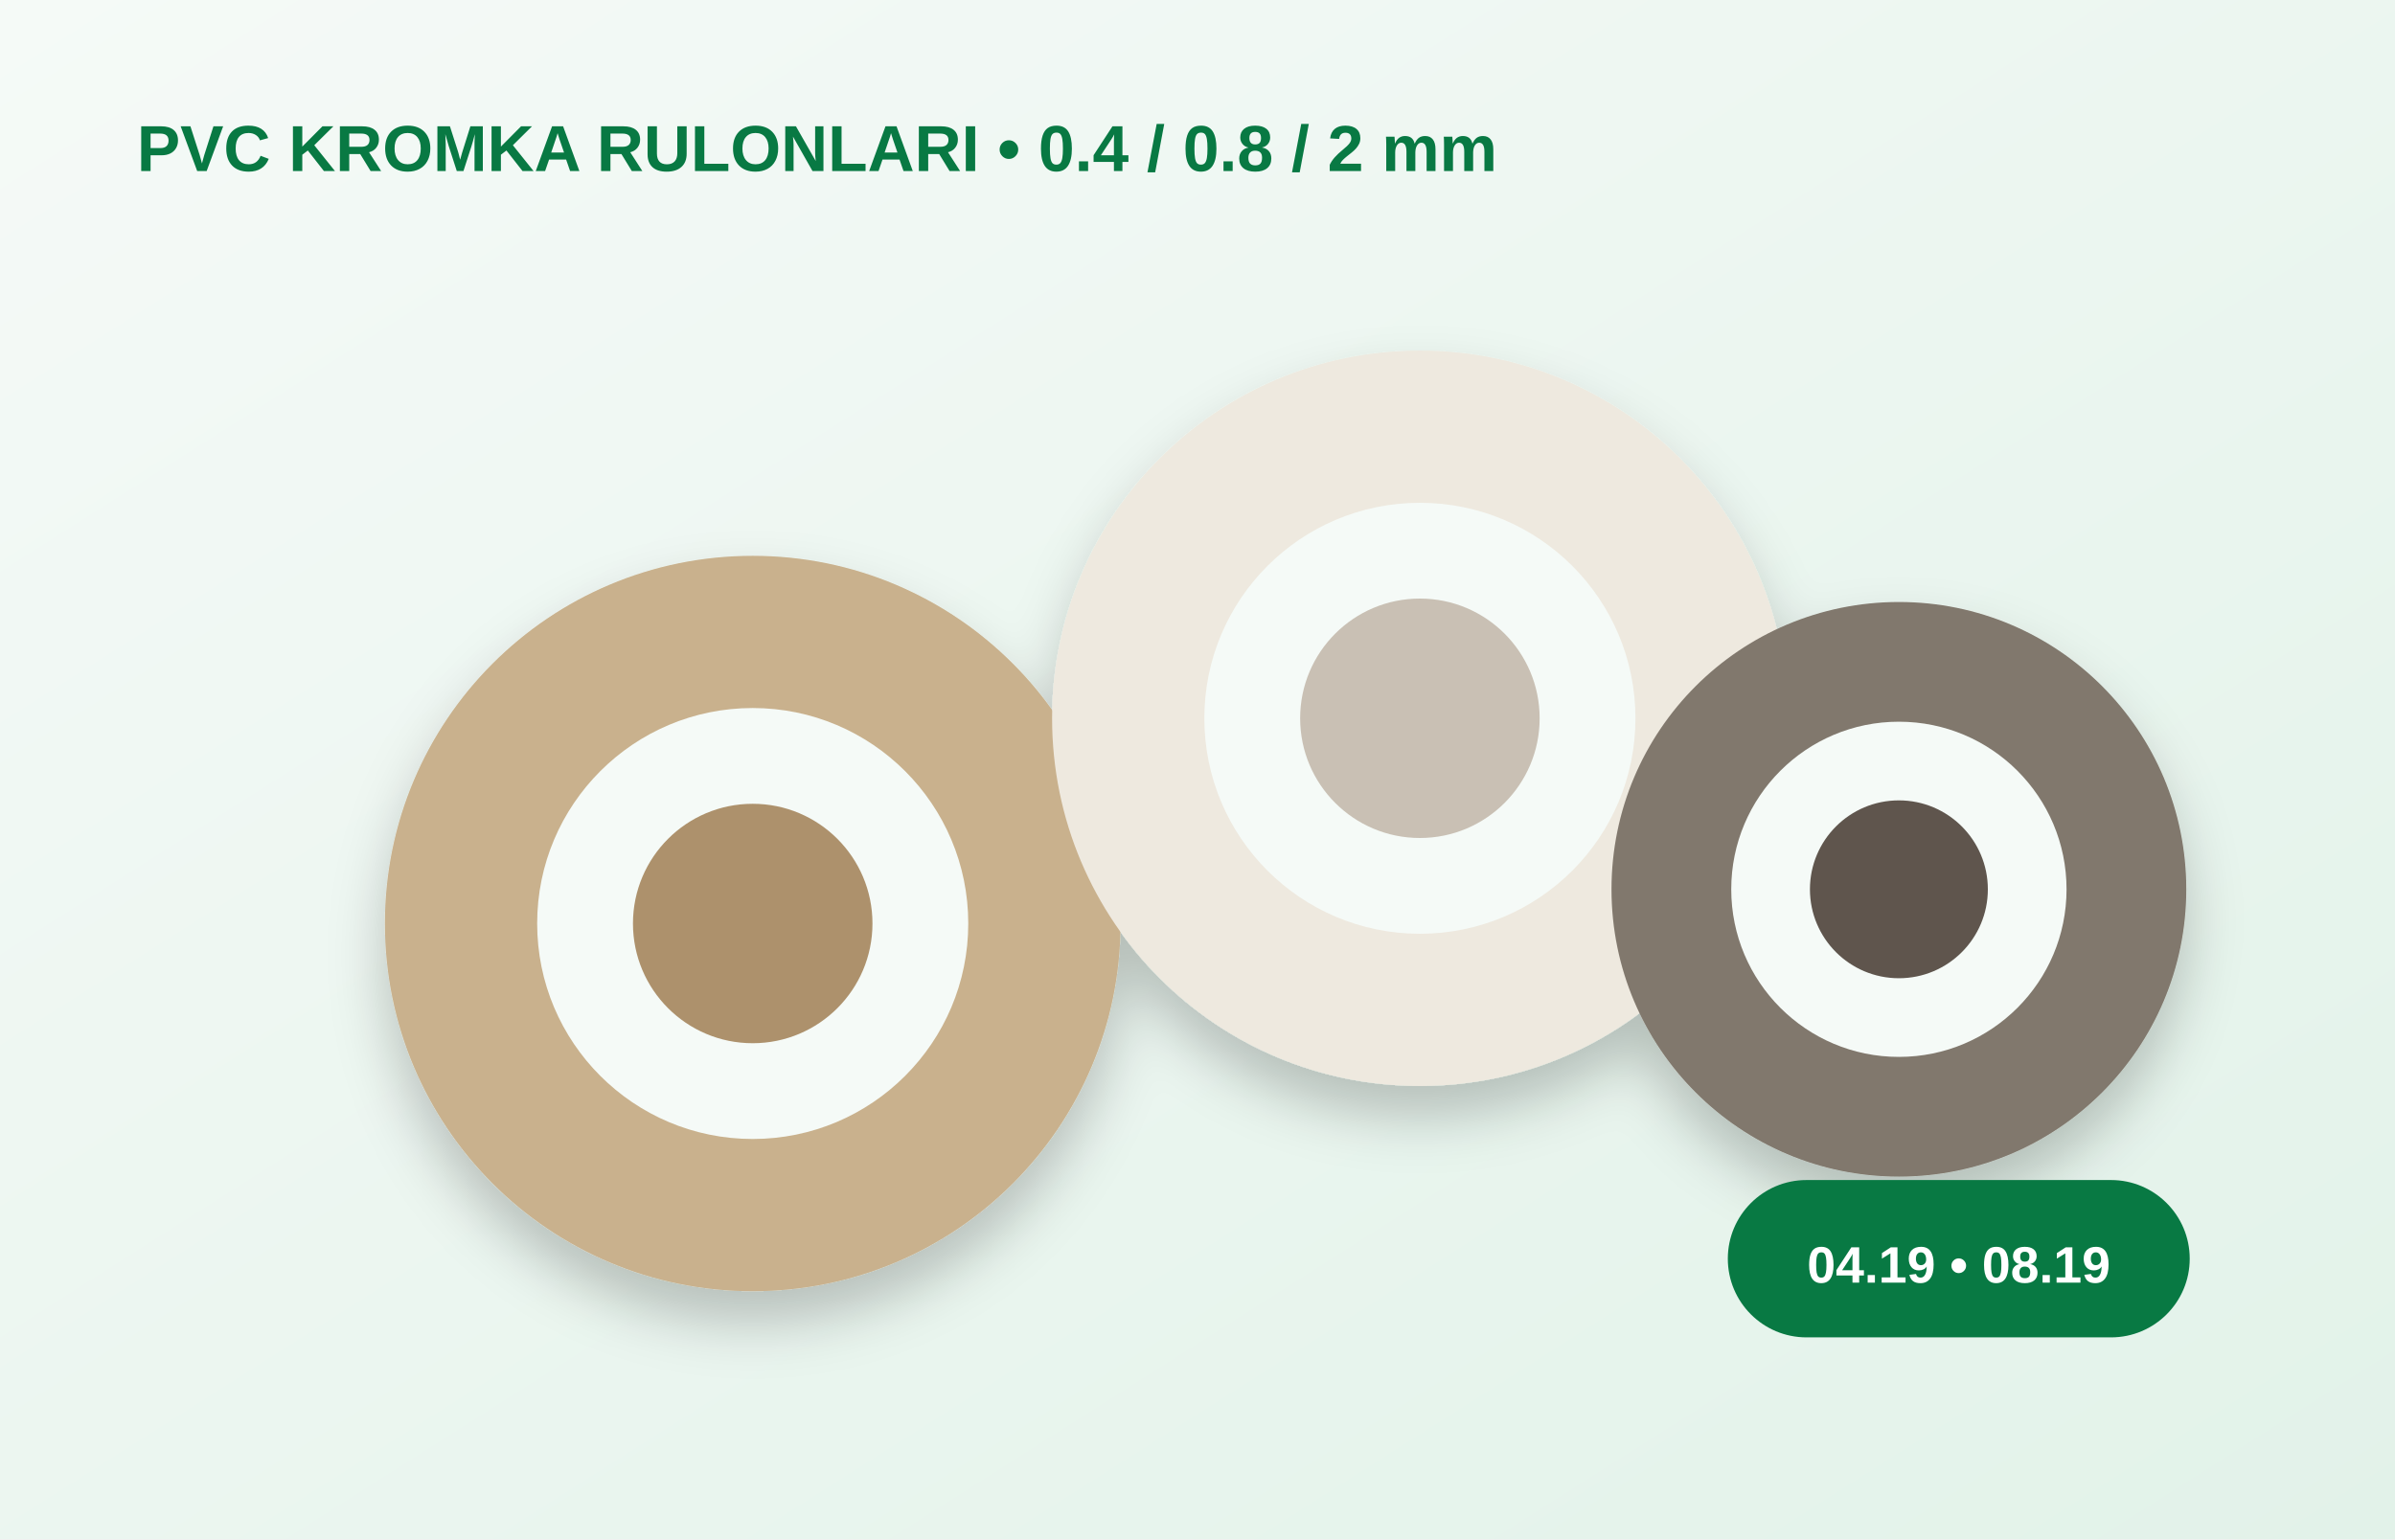
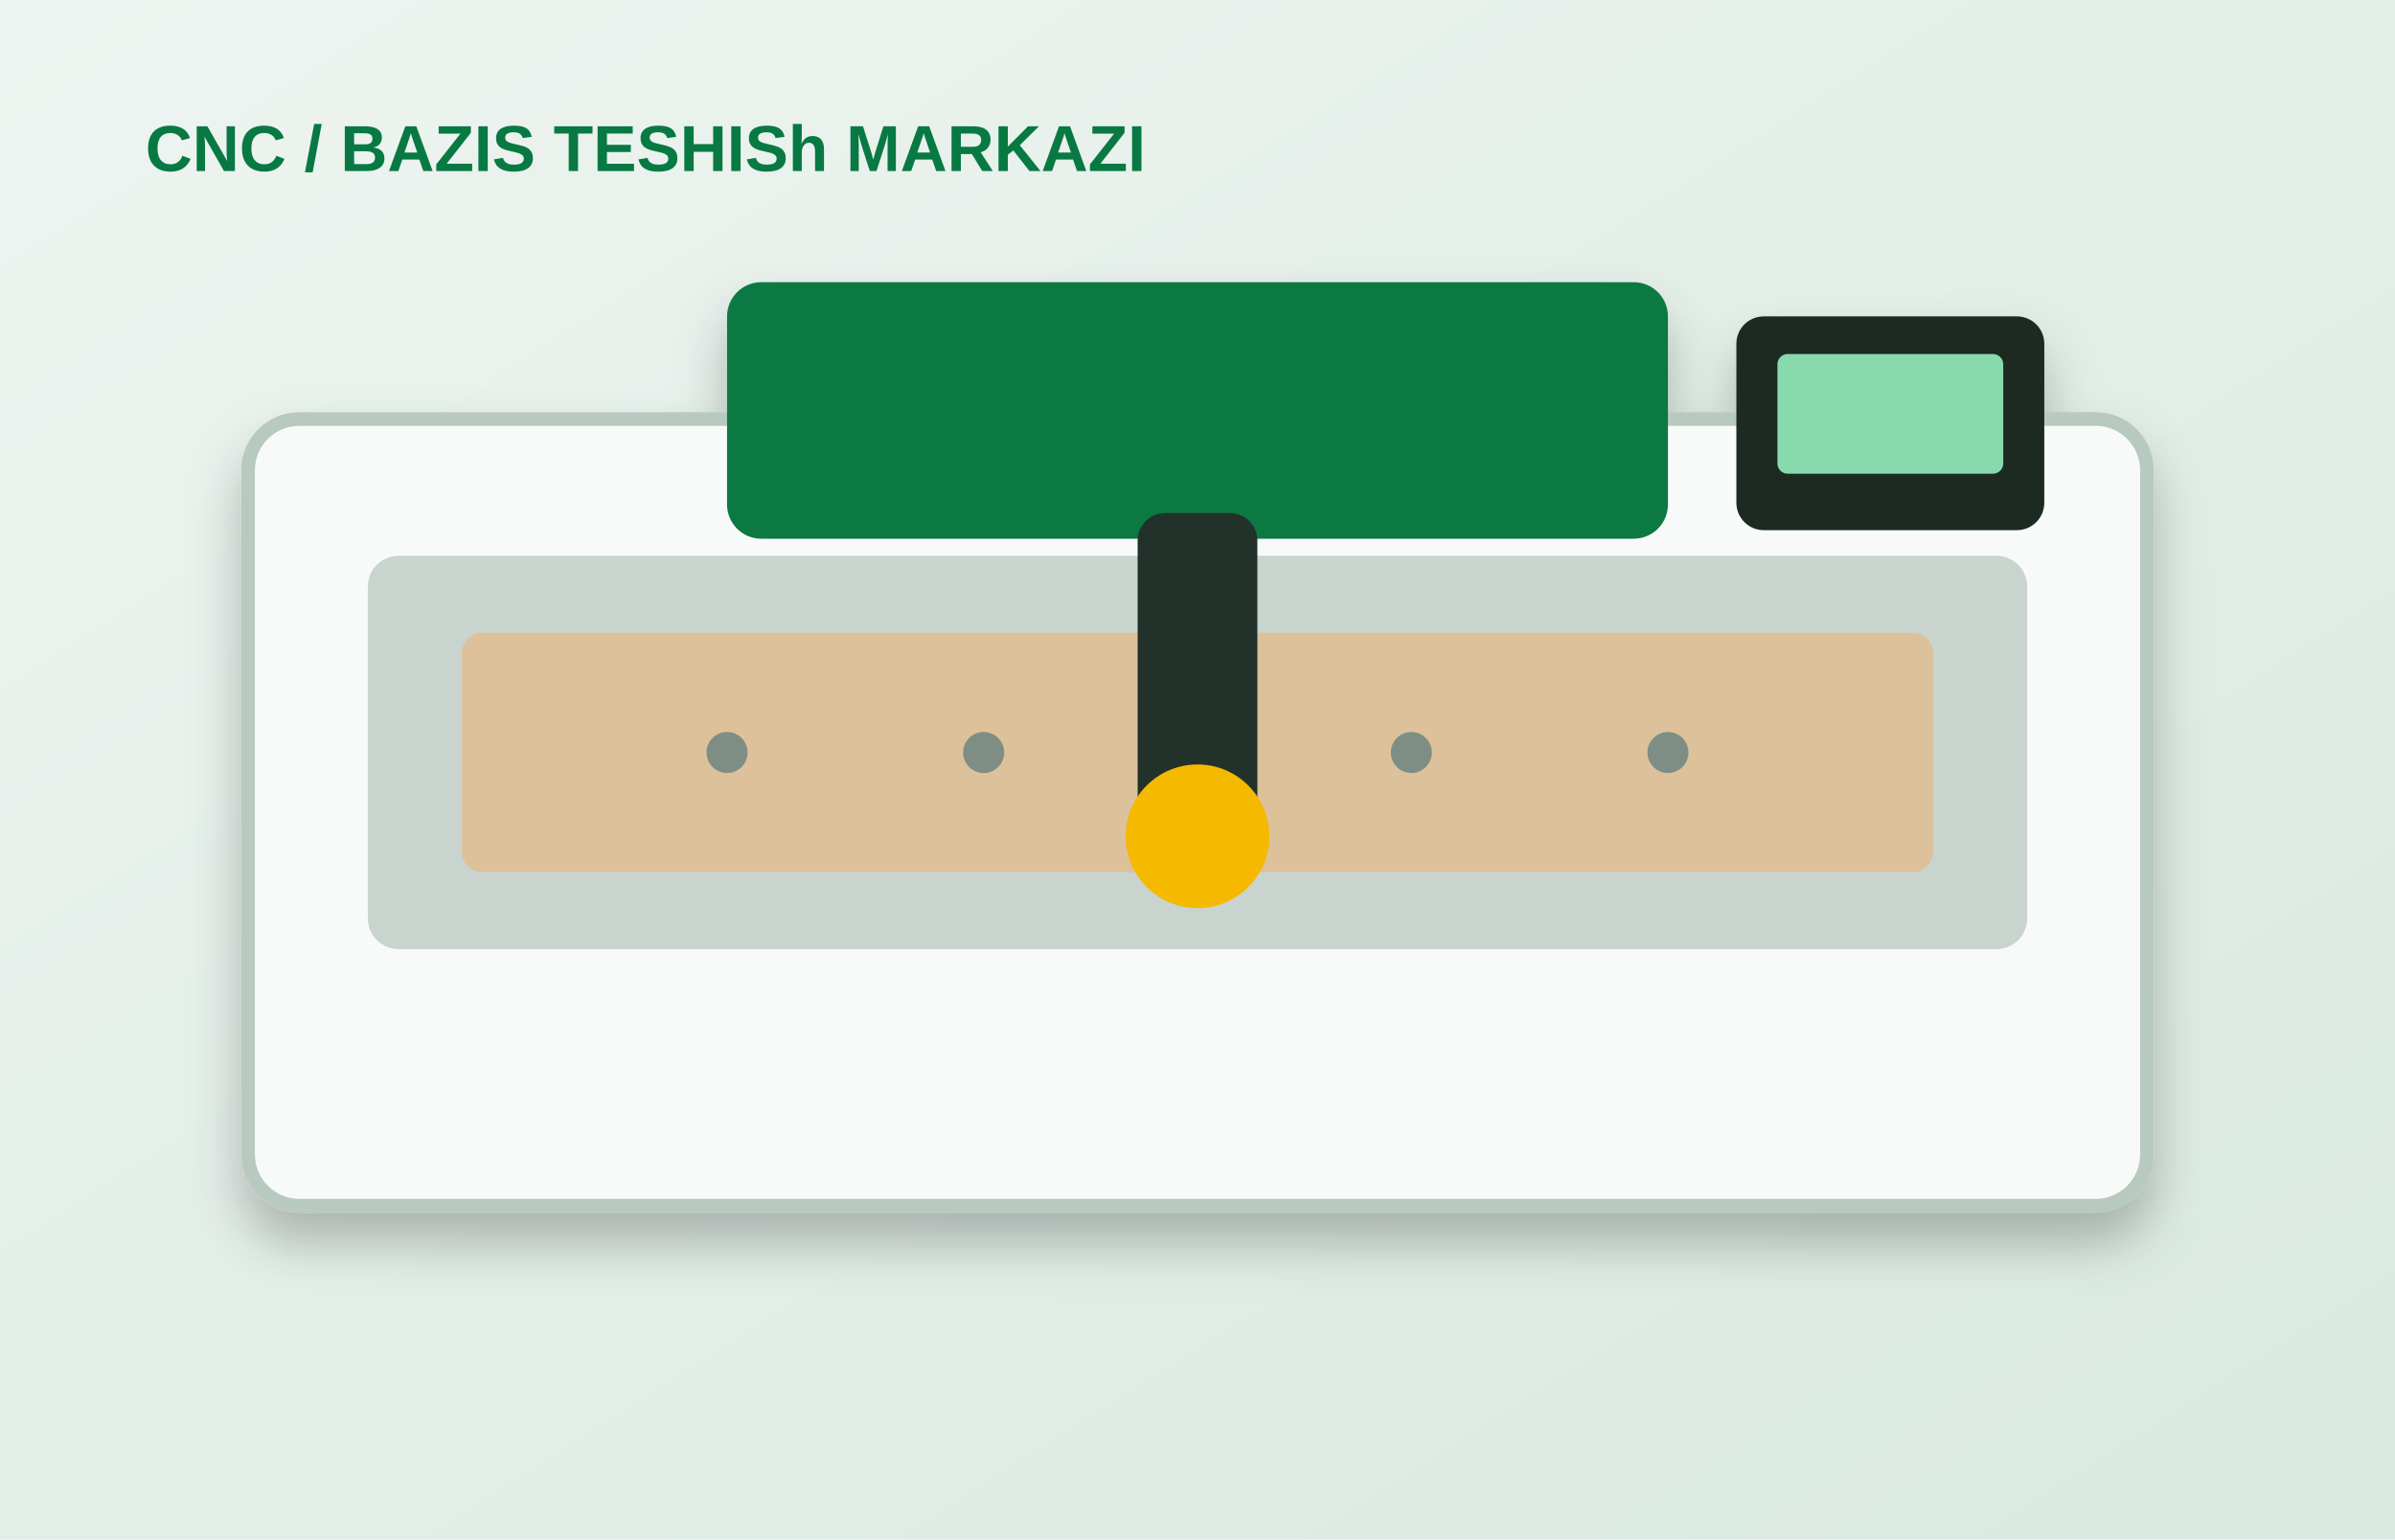
<svg xmlns="http://www.w3.org/2000/svg" width="1400" height="900" viewBox="0 0 1400 900">
  <defs>
    <linearGradient id="bg" x1="0" y1="0" x2="1" y2="1">
-       <stop stop-color="#f5faf7" />
-       <stop offset="1" stop-color="#e2f2e9" />
+       <stop stop-color="#eef4f1" />
+       <stop offset="1" stop-color="#d9e9e0" />
    </linearGradient>
    <filter id="sh">
-       <feDropShadow dx="0" dy="18" stdDeviation="16" flood-opacity=".22" />
+       <feDropShadow dx="0" dy="18" stdDeviation="15" flood-opacity=".25" />
    </filter>
  </defs>
  <rect width="1400" height="900" fill="url(#bg)" />
-   <g filter="url(#sh)" transform="translate(190 160)">
-     <g transform="translate(0 130)">
-       <circle cx="250" cy="250" r="215" fill="#c9b18d" />
-       <circle cx="250" cy="250" r="126" fill="#f5faf7" />
-       <circle cx="250" cy="250" r="70" fill="#ad916c" />
+   <g filter="url(#sh)" transform="translate(145 165)">
+     <rect x="0" y="80" width="1110" height="460" rx="30" fill="#f8faf9" stroke="#b8c9bf" stroke-width="8" />
+     <rect x="70" y="160" width="970" height="230" rx="18" fill="#c9d4ce" />
+     <rect x="125" y="205" width="860" height="140" rx="12" fill="#dcc19b" />
+     <rect x="280" y="0" width="550" height="150" rx="20" fill="#087943" />
+     <rect x="520" y="135" width="70" height="185" rx="16" fill="#24332b" />
+     <circle cx="555" cy="324" r="42" fill="#f5b900" />
+     <g fill="#7f8e85">
+       <circle cx="280" cy="275" r="12" />
+       <circle cx="430" cy="275" r="12" />
+       <circle cx="680" cy="275" r="12" />
+       <circle cx="830" cy="275" r="12" />
    </g>
-     <g transform="translate(390 10)">
-       <circle cx="250" cy="250" r="215" fill="#eee9df" />
-       <circle cx="250" cy="250" r="126" fill="#f5faf7" />
-       <circle cx="250" cy="250" r="70" fill="#c9c0b4" />
-     </g>
-     <g transform="translate(730 170)">
-       <circle cx="190" cy="190" r="168" fill="#81786d" />
-       <circle cx="190" cy="190" r="98" fill="#f5faf7" />
-       <circle cx="190" cy="190" r="52" fill="#5e554d" />
-     </g>
+     <rect x="870" y="20" width="180" height="125" rx="16" fill="#1d2c24" />
+     <rect x="894" y="42" width="132" height="70" rx="6" fill="#88d9ab" />
  </g>
-   <text x="80" y="100" font-family="Arial" font-size="38" font-weight="700" fill="#087943">PVC KROMKA RULONLARI • 0.4 / 0.8 / 2 mm</text>
-   <rect x="1010" y="690" width="270" height="92" rx="46" fill="#087943" />
-   <text x="1145" y="750" text-anchor="middle" font-family="Arial" font-size="30" font-weight="700" fill="#fff">04.19 • 08.19</text>
+   <text x="85" y="100" font-family="Arial" font-size="38" font-weight="700" fill="#087943">CNC / BAZIS TESHISh MARKAZI</text>
</svg>
